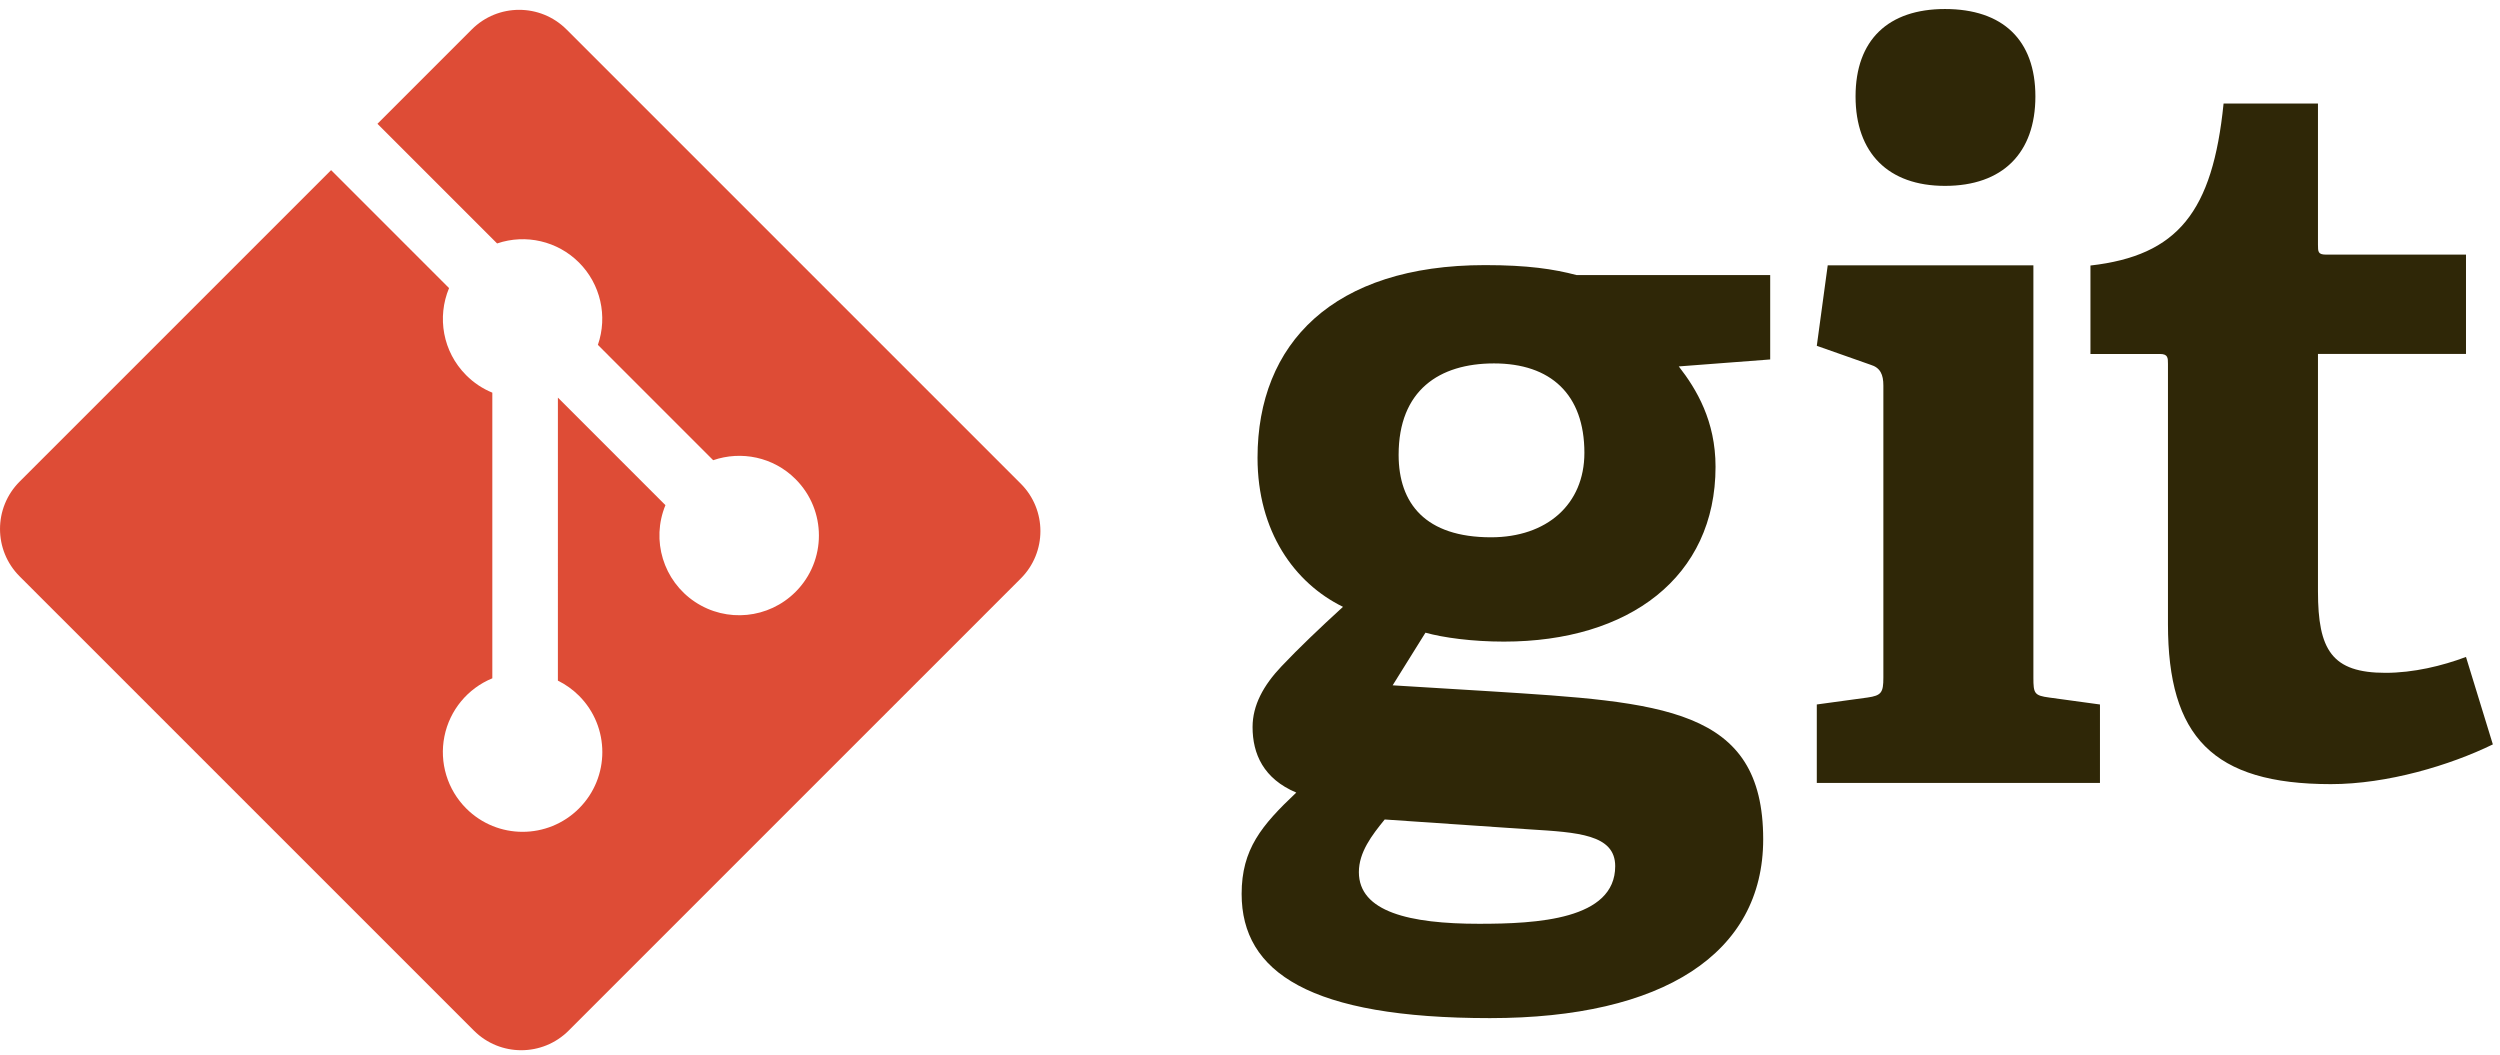
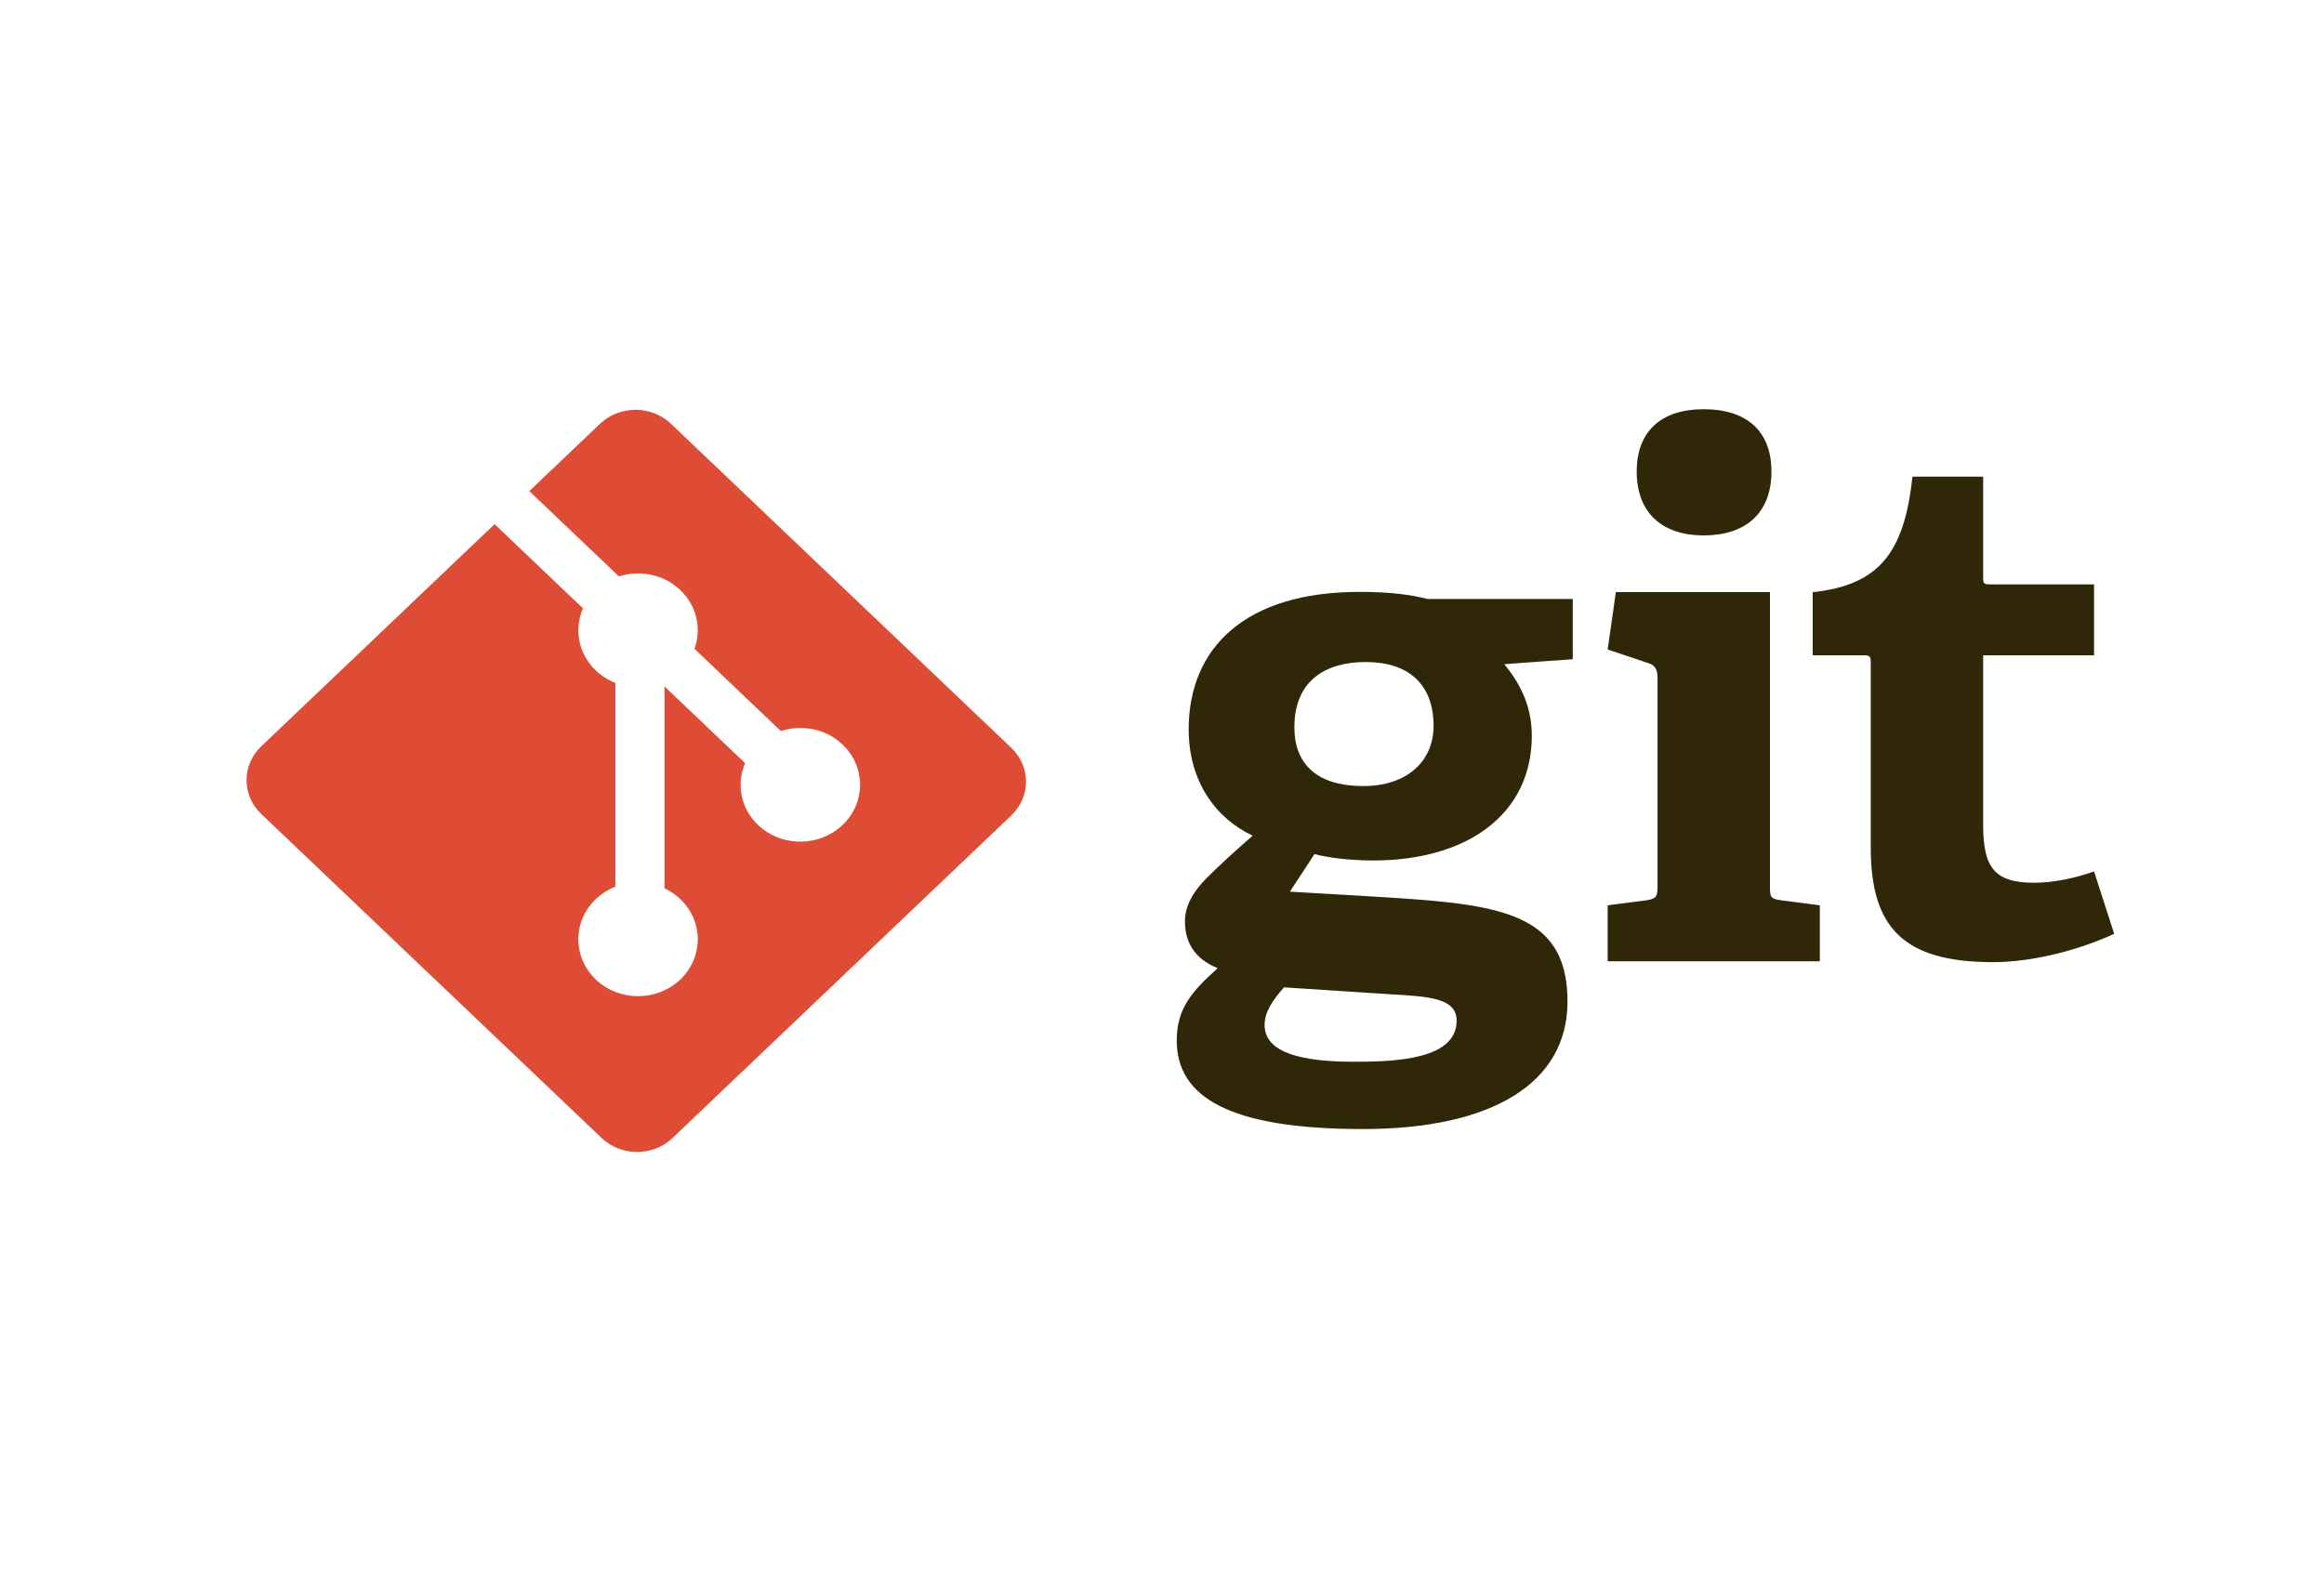
- <svg xmlns="http://www.w3.org/2000/svg" width="2500" height="1055" viewBox="0 0 256 108" preserveAspectRatio="xMinYMin meet">
-   <path d="M152.984 37.214c-5.597 0-9.765 2.748-9.765 9.362 0 4.983 2.747 8.443 9.463 8.443 5.693 0 9.56-3.355 9.56-8.65 0-6-3.46-9.155-9.258-9.155zm-11.19 46.701c-1.325 1.625-2.645 3.353-2.645 5.39 0 4.067 5.186 5.291 12.31 5.291 5.9 0 13.938-.414 13.938-5.9 0-3.261-3.867-3.462-8.753-3.768l-14.85-1.013zm30.113-46.394c1.828 2.34 3.764 5.597 3.764 10.276 0 11.292-8.851 17.904-21.667 17.904-3.259 0-6.209-.406-8.038-.914l-3.359 5.39 9.969.61c17.602 1.122 27.975 1.632 27.975 15.157 0 11.702-10.272 18.311-27.975 18.311-18.413 0-25.433-4.68-25.433-12.716 0-4.578 2.035-7.015 5.596-10.378-3.358-1.419-4.476-3.961-4.476-6.71 0-2.24 1.118-4.273 2.952-6.208 1.83-1.93 3.864-3.865 6.306-6.103-4.984-2.442-8.75-7.732-8.75-15.262 0-11.697 7.733-19.731 23.295-19.731 4.376 0 7.022.402 9.362 1.017h19.84v8.644l-9.361.713zM199.166 19.034c-5.8 0-9.157-3.36-9.157-9.161 0-5.793 3.356-8.95 9.157-8.95 5.9 0 9.258 3.157 9.258 8.95 0 5.801-3.357 9.161-9.258 9.161zM186.04 80.171v-8.033l5.19-.71c1.425-.205 1.627-.509 1.627-2.038V39.48c0-1.116-.304-1.832-1.325-2.134l-5.492-1.935 1.118-8.238h21.061V69.39c0 1.63.098 1.833 1.629 2.039l5.188.71v8.032H186.04zM255.267 76.227c-4.376 2.135-10.785 4.068-16.586 4.068-12.106 0-16.682-4.878-16.682-16.38V37.264c0-.61 0-1.017-.817-1.017h-7.12V27.19c8.955-1.02 12.513-5.496 13.632-16.585h9.666v14.45c0 .71 0 1.017.815 1.017h14.343v10.173H237.36v24.313c0 6.002 1.426 8.34 6.917 8.34 2.852 0 5.799-.71 8.24-1.626l2.75 8.954" fill="#2F2707" />
-   <path d="M104.529 49.53L58.013 3.017a6.86 6.86 0 0 0-9.703 0l-9.659 9.66 12.253 12.252a8.145 8.145 0 0 1 8.383 1.953 8.157 8.157 0 0 1 1.936 8.434L73.03 47.125c2.857-.984 6.154-.347 8.435 1.938a8.161 8.161 0 0 1 0 11.545 8.164 8.164 0 0 1-13.324-8.88L57.129 40.716l-.001 28.98a8.248 8.248 0 0 1 2.159 1.544 8.164 8.164 0 0 1 0 11.547c-3.19 3.19-8.36 3.19-11.545 0a8.164 8.164 0 0 1 2.672-13.328v-29.25a8.064 8.064 0 0 1-2.672-1.782c-2.416-2.413-2.997-5.958-1.759-8.925l-12.078-12.08L2.011 49.314a6.863 6.863 0 0 0 0 9.706l46.516 46.514a6.862 6.862 0 0 0 9.703 0l46.299-46.297a6.866 6.866 0 0 0 0-9.707" fill="#DE4C36" />
+ <svg xmlns="http://www.w3.org/2000/svg" width="194.524" height="131.317" preserveAspectRatio="xMinYMin meet" style="">
+   <rect id="backgroundrect" width="100%" height="100%" x="0" y="0" fill="none" stroke="none" class="" style="" />
+   <g class="currentLayer" style="">
+     <g class="">
+       <path d="M114.322,55.419 c-3.428,0 -5.98,1.603 -5.98,5.459 c0,2.906 1.682,4.924 5.795,4.924 c3.486,0 5.855,-1.956 5.855,-5.044 c0,-3.499 -2.119,-5.339 -5.67,-5.339 zm-6.853,27.234 c-0.811,0.948 -1.62,1.955 -1.62,3.143 c0,2.372 3.176,3.085 7.539,3.085 c3.613,0 8.536,-0.241 8.536,-3.441 c0,-1.902 -2.368,-2.019 -5.36,-2.197 l-9.094,-0.591 zm18.441,-27.055 c1.119,1.365 2.305,3.264 2.305,5.992 c0,6.585 -5.42,10.441 -13.269,10.441 c-1.996,0 -3.802,-0.237 -4.922,-0.533 l-2.057,3.143 l6.105,0.356 c10.779,0.654 17.132,0.952 17.132,8.839 c0,6.824 -6.291,10.678 -17.132,10.678 c-11.276,0 -15.575,-2.729 -15.575,-7.415 c0,-2.67 1.246,-4.091 3.427,-6.052 c-2.056,-0.827 -2.741,-2.31 -2.741,-3.913 c0,-1.306 0.685,-2.492 1.808,-3.62 c1.121,-1.125 2.366,-2.254 3.862,-3.559 c-3.052,-1.424 -5.358,-4.509 -5.358,-8.9 c0,-6.821 4.736,-11.506 14.266,-11.506 c2.68,0 4.3,0.234 5.733,0.593 h12.15 v5.041 l-5.733,0.416 zM142.604,44.818 c-3.552,0 -5.608,-1.959 -5.608,-5.342 c0,-3.378 2.055,-5.219 5.608,-5.219 c3.613,0 5.67,1.841 5.67,5.219 c0,3.383 -2.056,5.342 -5.67,5.342 zM134.566,80.47 v-4.684 l3.178,-0.414 c0.873,-0.12 0.996,-0.297 0.996,-1.188 V56.741 c0,-0.651 -0.186,-1.068 -0.811,-1.244 l-3.363,-1.128 l0.685,-4.804 h12.898 V74.183 c0,0.951 0.06,1.069 0.998,1.189 l3.177,0.414 v4.684 H134.566 zM176.96,78.17 c-2.68,1.245 -6.605,2.372 -10.157,2.372 c-7.414,0 -10.216,-2.845 -10.216,-9.552 V55.449 c0,-0.356 0,-0.593 -0.5,-0.593 h-4.36 V49.574 c5.484,-0.595 7.663,-3.205 8.348,-9.672 h5.919 v8.427 c0,0.414 0,0.593 0.499,0.593 h8.784 v5.932 H165.994 v14.178 c0,3.5 0.873,4.863 4.236,4.863 c1.747,0 3.551,-0.414 5.046,-0.948 l1.684,5.222 " fill="#2F2707" id="svg_1" class="" />
+       <path d="M84.649,62.602 L56.162,35.477 a4.201,4 0 0 0 -5.942,0 l-5.915,5.633 l7.504,7.145 a4.988,4.75 0 0 1 5.134,1.139 a4.995,4.757 0 0 1 1.186,4.918 L65.359,61.199 c1.75,-0.574 3.769,-0.202 5.166,1.13 a4.998,4.759 0 0 1 0,6.732 a5,4.761 0 0 1 -8.16,-5.178 L55.621,57.462 l-0.001,16.9 a5.051,4.81 0 0 1 1.322,0.9 a5,4.761 0 0 1 0,6.734 c-1.954,1.86 -5.12,1.86 -7.07,0 a5,4.761 0 0 1 1.636,-7.772 v-17.057 a4.938,4.703 0 0 1 -1.636,-1.039 c-1.48,-1.407 -1.835,-3.474 -1.077,-5.205 l-7.397,-7.044 L21.867,62.476 a4.203,4.002 0 0 0 0,5.66 l28.486,27.125 a4.202,4.002 0 0 0 5.942,0 l28.353,-26.998 a4.205,4.004 0 0 0 0,-5.661 " fill="#DE4C36" id="svg_2" class="" />
+     </g>
+   </g>
</svg>
